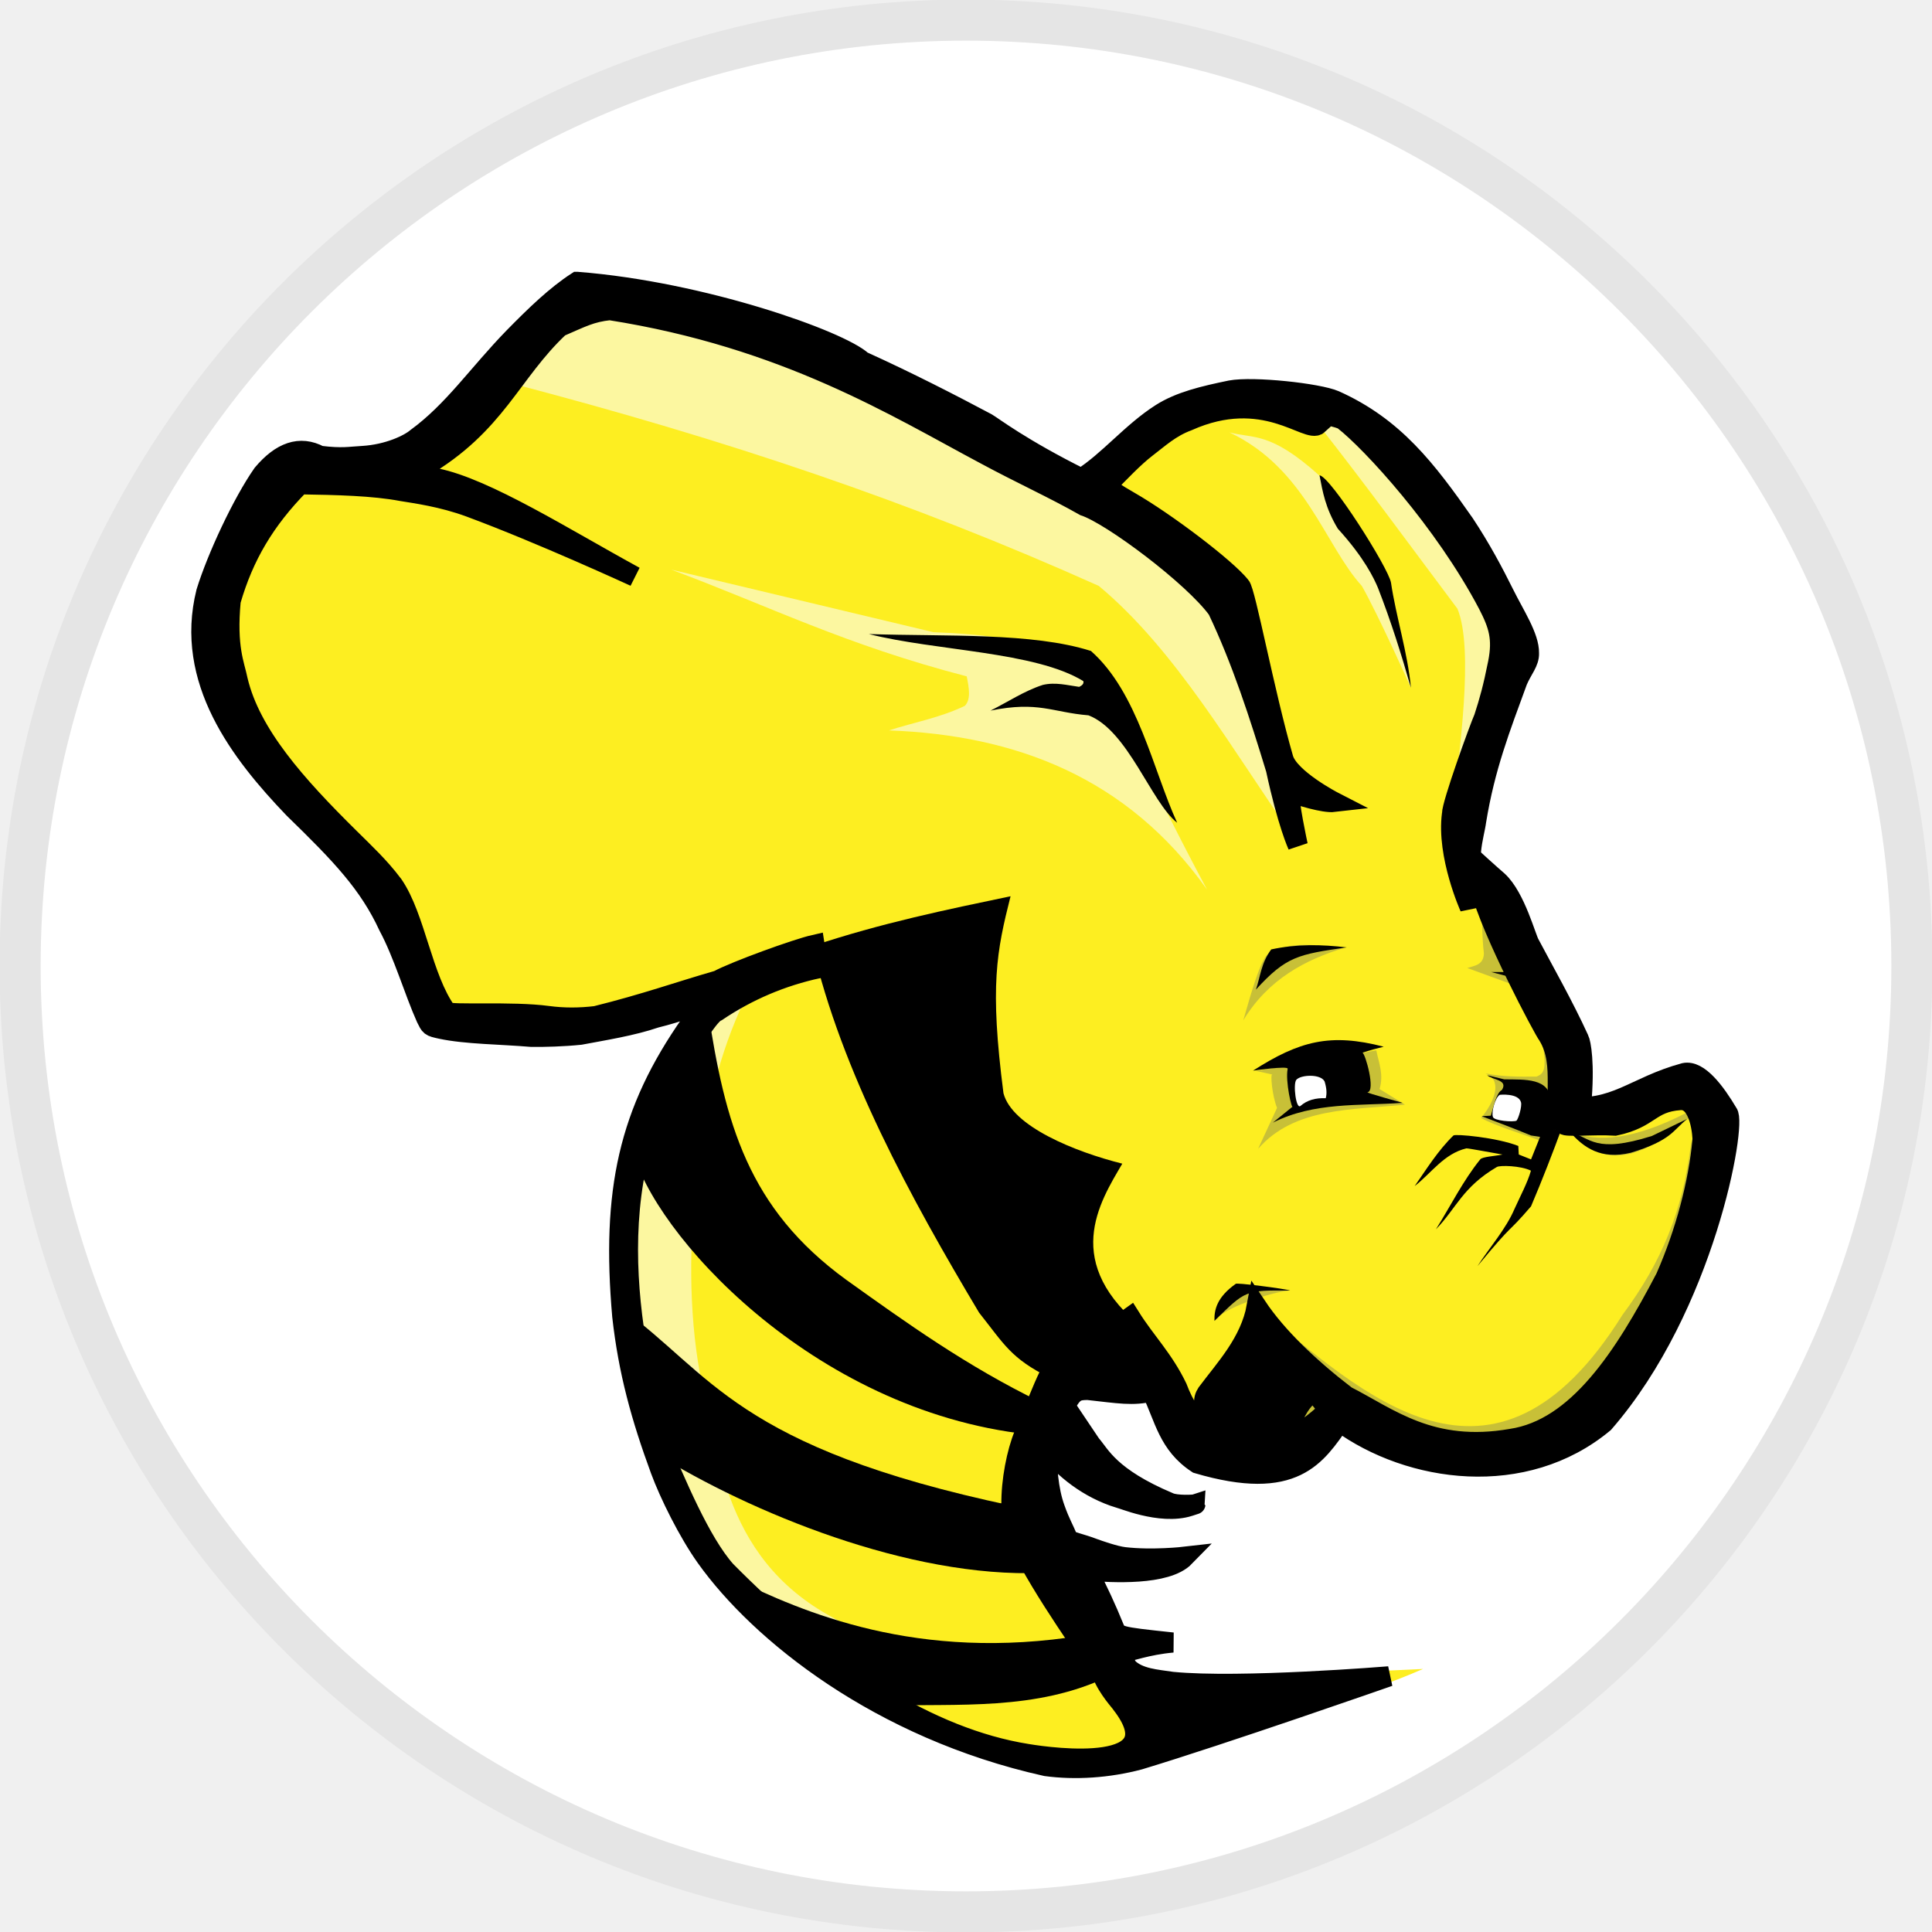
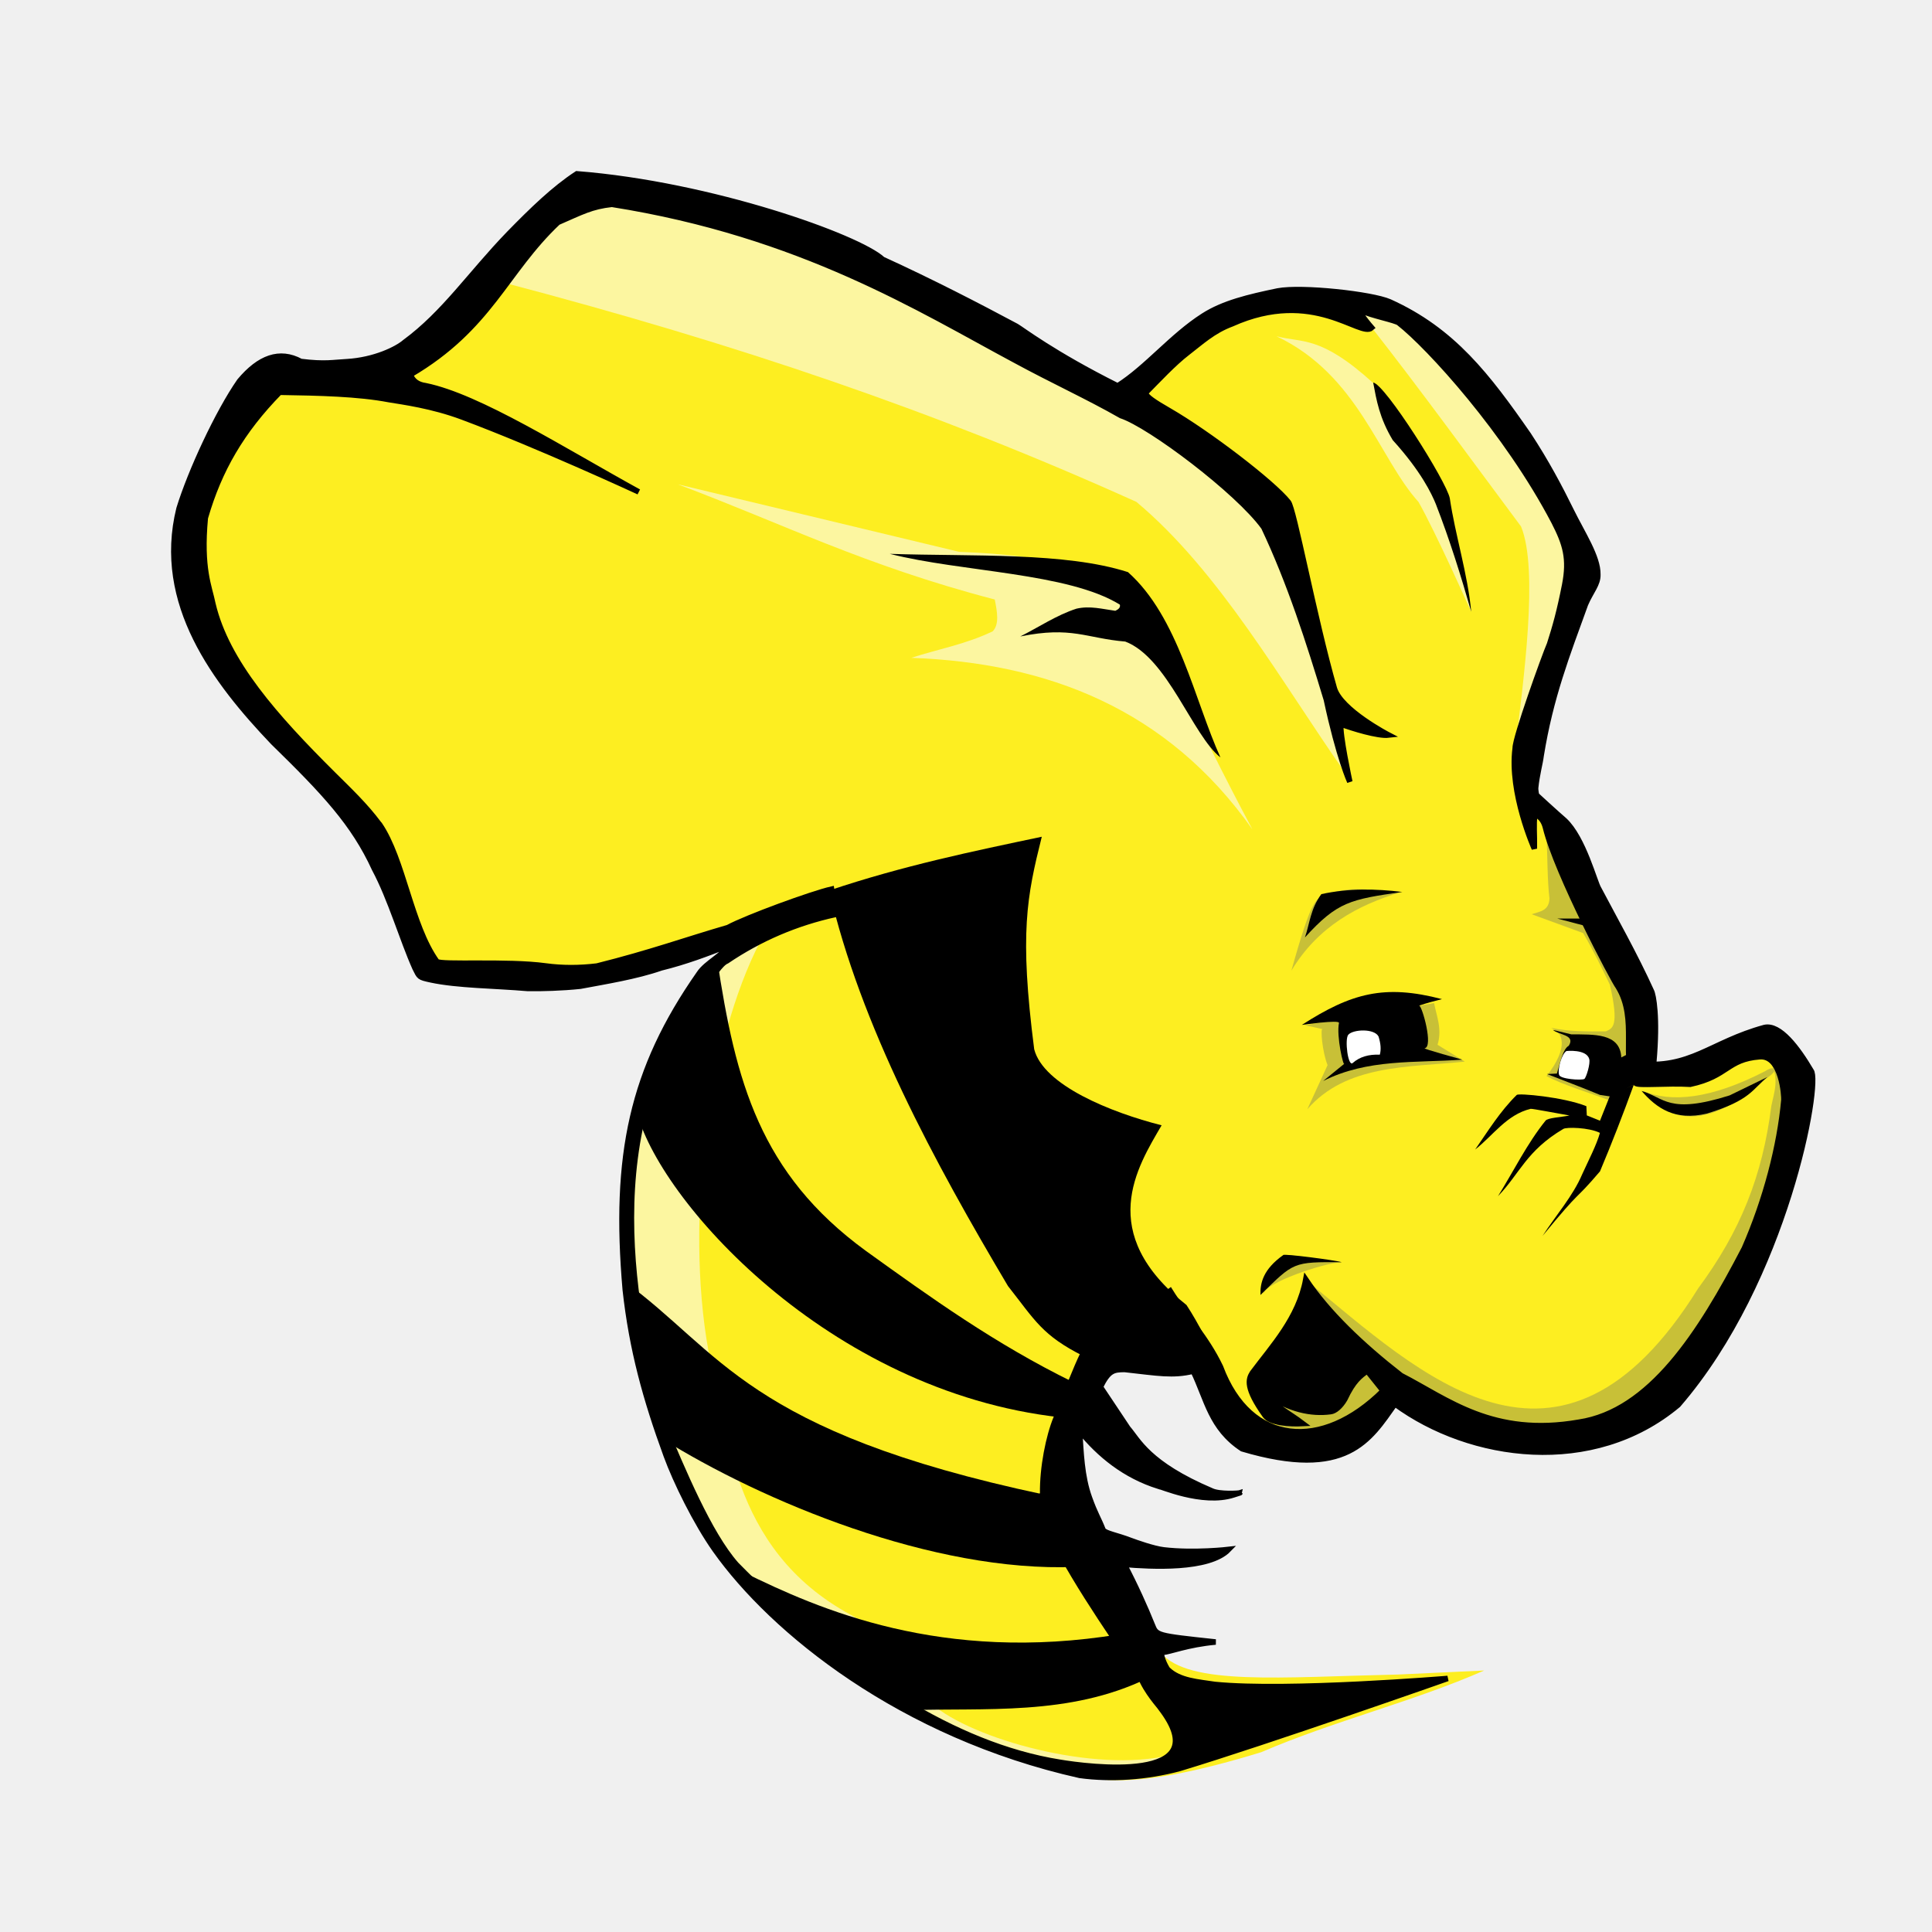
- <svg xmlns="http://www.w3.org/2000/svg" xmlns:xlink="http://www.w3.org/1999/xlink" id="sources/HIVE" viewBox="0 0 48 48" version="1.1">
-   <defs>
-     <mask id="mask-2" maskContentUnits="userSpaceOnUse" maskUnits="objectBoundingBox" x="0" y="0" width="48" height="48" fill="white">
-       <use xlink:href="#path-1" />
-     </mask>
-     <polygon id="path-3" points="0.02 36.742 37.35 36.742 37.35 0.009 0.02 0.009 0.02 36.742" />
-   </defs>
-   <g id="Source.2f.S3">
-     <circle id="Oval" cx="24" cy="24" r="23.5" style="fill:#fff;stroke:#e5e5e5;stroke-width:1.02px;" />
-   </g>
-   <g id="Elements" stroke="none" stroke-width="1" fill="none" fill-rule="evenodd">
-     <g id="Elements/Data-Sources" transform="translate(-30, -882)">
-       <g id="Icons" transform="translate(30, 82)">
-         <g id="Source/Hive" transform="translate(0, 800)">
-           <g>
-             <use id="Oval" stroke="#E5E5E5" mask="url(#mask-2)" stroke-width="2" fill="#FFFFFF" xlink:href="#path-1" />
-             <g id="Logo/Hive" transform="translate(5, 7)">
-               <g id="Source/Hive">
-                 <g id="Group-3" transform="translate(0.345455, 0.248698)">
-                   <mask id="mask-4" fill="white">
-                     <use xlink:href="#path-3" />
-                   </mask>
-                   <g id="Clip-2" />
-                   <path d="M21.38,4.892 C21.047,3.986 9.595,-0.44 9.449,0.046 C7.346,0.591 6.49,3 5.043,4.526 L1.831,4.343 C0.416,6.152 -0.327,8 0.179,9.921 C1.993,12.364 4.098,14.442 5.41,17.51 C5.514,18.957 11.707,17.662 13.034,17.376 C11.221,18.666 9.642,20.666 10.321,26.426 C10.94,29.131 11.364,32.15 16.858,35.21 C17.582,35.612 19.078,36.077 20.004,36.416 C20.889,36.819 21.924,36.985 24.843,36.098 C26.533,35.374 28.357,34.938 30.01,34.216 L28.023,34.308 C25.286,34.367 23.174,34.57 22.522,33.81 L20.004,29.489 L21.472,26.654 C23.504,26.861 24.178,28.499 25.969,29.123 L28.08,27.569 C34.212,31.166 36.651,25.289 37.35,20.711 C37.276,18.848 33.293,21.295 33.535,20.424 C33.628,18.422 31.986,15.802 30.925,13.761 L32.153,9.039 C32.71,8.546 29.574,3.294 27.014,2.639 C24.767,2.064 21.38,4.892 21.38,4.892 L21.38,4.892 Z" id="Fill-1" fill="#FDEE21" mask="url(#mask-4)" />
-                 </g>
-                 <path d="M31.798,15.176 C31.82,15.683 31.818,16.3 31.867,16.685 C31.859,16.978 31.637,16.989 31.454,17.05 L32.647,17.485 C32.884,17.881 33.075,18.277 33.267,18.674 C33.49,19.648 33.323,19.676 33.175,19.748 C32.742,19.752 32.31,19.753 31.907,19.668 C32.088,19.763 32.128,19.832 32.147,19.953 C32.182,20.177 32.037,20.482 31.798,20.777 C32.151,20.971 32.795,21.162 33.273,21.342 L33.817,20.137 C33.571,18.365 32.822,16.732 31.798,15.176 L31.798,15.176 Z" id="Fill-4" fill="#C8C037" />
-                 <path d="M34.025,21.118 C34.687,21.392 35.601,21.312 36.869,20.662 C37.057,20.529 37.233,20.609 36.895,20.828 C35.233,22.311 34.437,21.569 34.025,21.118 Z" id="Fill-6" fill="#C8C037" />
-                 <path d="M36.996,20.468 C37.192,20.842 37.073,21.146 37.007,21.462 C36.802,23.07 36.298,24.341 35.309,25.669 C32.093,30.808 28.846,27.592 26.257,25.499 L25.187,28.166 C25.13,28.4 24.893,28.582 26.566,29.314 L28.269,28.118 C34.766,33.032 39.371,21.24 36.996,20.468 L36.996,20.468 Z" id="Fill-8" fill="#C8C037" />
-                 <path d="M27.041,25.061 C26.603,25.092 25.298,25.533 25.24,25.788 L25.84,24.899 L27.041,25.061 Z" id="Fill-10" fill="#C8C037" />
-                 <path d="M26.189,19.611 C26.269,19.611 26.654,19.714 26.613,19.691 C26.554,19.658 26.606,20.228 26.728,20.525 L26.257,21.542 C27.158,20.51 28.583,20.578 29.906,20.445 L29.275,20.057 C29.384,19.693 29.255,19.406 29.194,19.096 L26.189,19.611 Z" id="Fill-12" fill="#C8C037" />
-                 <path d="M28.402,16.548 C27.436,16.842 26.51,17.324 25.889,18.35 C26.363,16.659 26.46,16.723 26.613,16.639 C27.276,16.345 27.819,16.528 28.402,16.548 Z" id="Fill-14" fill="#C8C037" />
-                 <path d="M23.24,36.367 C22.071,37.649 19.463,36.27 17.297,35.567 C11.793,32.088 10.718,28.813 10.643,25.6 C10.36,20.998 11.782,18.324 13.58,17.691 C12.39,19.971 11.835,24.065 12.387,27.109 C12.832,28.803 12.842,31.659 15.692,33.188 C17.088,33.969 16.71,34.577 17.654,35.309 C18.688,36.111 21.573,36.873 23.24,36.367 L23.24,36.367 Z" id="Fill-16" fill="#FCF7A0" />
-                 <path d="M24.986,15.098 C23.007,12.309 20.224,11.261 17.085,11.147 C17.714,10.943 18.343,10.837 18.972,10.536 C19.126,10.375 19.076,10.092 19.018,9.804 C15.997,9.02 14.09,8.051 11.676,7.152 L18.192,8.707 C22.593,8.873 22.215,9.953 24.987,15.098 L24.986,15.098 Z" id="Fill-18" fill="#FCF7A0" />
-                 <path d="M27.105,13.753 C25.643,11.678 24.224,9.159 22.299,7.557 C17.651,5.472 13.053,3.923 7.664,2.514 L9.384,0.315 C15.102,1.613 20.473,3.784 25.284,7.363 C26.098,9.409 26.641,11.457 27.105,13.753 L27.105,13.753 Z" id="Fill-20" fill="#FCF7A0" />
-                 <path d="M30.054,10.086 C30.054,10.086 29.234,8.257 28.835,7.559 C27.909,6.539 27.44,4.638 25.544,3.742 C26.143,3.903 26.554,3.711 27.779,4.815 L29.708,8.452 L30.054,10.086 Z" id="Fill-22" fill="#FCF7A0" />
-                 <path d="M31.074,13.253 C31.263,11.669 31.622,9.128 31.21,8.124 C30.063,6.595 28.909,5.014 27.754,3.547 C27.562,3.37 27.425,3.13 27.274,2.943 C28.898,3.361 30.593,4.483 32.878,8.915 L31.074,13.253 Z" id="Fill-24" fill="#FCF7A0" />
-                 <path d="M24.246,13.441 C23.599,12.934 23.022,11.145 22.042,10.772 C21.135,10.697 20.802,10.413 19.609,10.655 C20.042,10.439 20.45,10.164 20.91,10.016 C21.222,9.943 21.514,10.024 21.812,10.065 C21.885,10.03 21.933,9.987 21.915,9.922 C20.714,9.185 18.25,9.174 16.587,8.753 C18.517,8.817 20.653,8.711 22.104,9.173 C23.27,10.202 23.649,12.14 24.246,13.441 Z" id="Fill-26" fill="#000000" />
-                 <path d="M27.783,4.809 C28.051,4.833 29.492,7.099 29.559,7.476 C29.679,8.3 29.975,9.224 30.054,10.087 C29.817,9.26 29.558,8.433 29.235,7.605 C29.14,7.378 28.901,6.863 28.237,6.134 C27.928,5.621 27.861,5.218 27.783,4.809 L27.783,4.809 Z" id="Fill-28" fill="#000000" />
-                 <polygon id="Fill-30" fill="#000000" points="32.666 17.15 32.05 17.15 32.731 17.329" />
-                 <path d="M28.459,16.538 C27.839,16.463 27.203,16.453 26.583,16.588 C26.331,16.925 26.313,17.269 26.203,17.586 C26.956,16.76 27.256,16.71 28.459,16.538 Z" id="Fill-32" fill="#000000" />
-                 <path d="M36.915,20.8 C36.57,21.074 36.536,21.331 35.516,21.64 C34.772,21.815 34.351,21.518 34.001,21.12 C34.532,21.271 34.617,21.67 36.041,21.223 L36.915,20.8 Z" id="Fill-34" fill="#000000" />
-                 <path d="M33.824,20.971 C33.575,21.65 33.308,22.336 33.038,22.971 C32.395,23.72 32.669,23.294 31.707,24.457 C32.015,23.985 32.415,23.531 32.625,23.04 C32.772,22.716 32.955,22.373 33.036,22.085 C32.781,21.958 32.259,21.948 32.188,21.994 C31.333,22.495 31.179,23.026 30.674,23.543 C31.04,22.962 31.352,22.328 31.776,21.805 C31.824,21.738 32.138,21.724 32.33,21.684 C32.031,21.633 31.476,21.526 31.431,21.531 C30.873,21.664 30.561,22.147 30.147,22.468 C30.449,22.035 30.727,21.584 31.11,21.211 C31.148,21.167 32.185,21.258 32.722,21.471 L32.733,21.683 L33.038,21.805 L33.267,21.234 L33.824,20.971 Z" id="Fill-36" fill="#000000" />
-                 <path d="M27.055,25.063 C26.917,25.016 25.701,24.861 25.701,24.897 C25.234,25.228 25.163,25.544 25.173,25.817 C25.95,25.058 25.921,25.056 27.055,25.063 L27.055,25.063 Z" id="Fill-38" fill="#000000" />
-                 <path d="M26.131,19.6 C26.131,19.6 27.009,19.472 26.992,19.554 C26.928,19.857 27.099,20.594 27.118,20.491 L26.624,20.891 C27.658,20.375 28.745,20.479 29.848,20.4 C29.848,20.4 28.92,20.145 28.976,20.137 C29.183,20.108 28.921,19.174 28.85,19.154 C29.027,19.094 29.199,19.05 29.378,19.005 C28.05,18.66 27.282,18.863 26.131,19.6 L26.131,19.6 Z" id="Fill-40" fill="#000000" />
-                 <path d="M33.726,20.251 L33.531,20.348 C33.503,19.78 32.89,19.822 32.372,19.816 L31.948,19.714 C32.077,19.832 32.476,19.823 32.315,20.079 C32.179,20.151 32.117,20.46 32.039,20.719 L31.81,20.731 C32.215,20.888 32.591,21.026 33.038,21.211 L33.301,21.251 L33.932,20.914 L33.726,20.251 Z" id="Fill-42" fill="#000000" />
-                 <path d="M27.909,19.868 C27.811,19.674 27.314,19.701 27.207,19.827 C27.12,19.929 27.201,20.584 27.313,20.474 C27.474,20.333 27.685,20.274 27.938,20.285 C27.97,20.164 27.959,20.033 27.909,19.868 Z" id="Fill-44" fill="#FFFFFF" />
-                 <path d="M32.674,20.844 C32.721,20.81 32.82,20.482 32.788,20.383 C32.723,20.151 32.261,20.2 32.261,20.2 C32.148,20.266 32.049,20.628 32.09,20.747 C32.11,20.848 32.6,20.88 32.674,20.844 L32.674,20.844 Z" id="Fill-46" fill="#FFFFFF" />
-                 <path d="M12.916,32.178 L13.208,32.206 C14.938,33.05 17.787,34.303 21.912,33.63 L22.559,34.642 C20.743,35.519 18.789,35.318 16.958,35.379 L12.916,32.178 Z" id="Fill-48" fill="#000000" />
-                 <path d="M10.432,25.501 L11.298,29.118 C13.619,30.56 17.583,32.212 20.887,32.078 L20.157,30.413 C13.26,28.957 12.676,27.117 10.432,25.501 L10.432,25.501 Z" id="Fill-50" fill="#000000" />
-                 <path d="M12.588,18.092 C13.012,20.895 13.578,23.02 16.03,24.8 C17.533,25.875 19.024,26.944 20.839,27.827 C20.839,27.827 20.68,28.65 20.547,28.636 C15.147,28.039 11.194,23.589 10.715,21.556 C11.178,19.996 11.844,19.022 12.588,18.092 L12.588,18.092 Z" id="Fill-52" fill="#000000" />
-                 <path d="M15.184,16.504 C15.904,19.611 17.619,22.757 19.325,25.612 C19.95,26.4 20.114,26.748 21.077,27.228 C22.379,27.638 23.3,27.533 24.246,27.472 C23.987,26.995 23.756,26.497 23.459,26.049 C21.342,24.385 22.321,22.87 22.883,21.911 C21.706,21.615 20.146,20.987 19.931,20.161 C19.586,17.488 19.761,16.64 20.107,15.267 C18.513,15.601 16.898,15.932 15.184,16.504 L15.184,16.504 Z" id="Fill-54" fill="#000000" />
-                 <path d="M28.427,27.671 C27.507,26.956 26.733,26.221 26.223,25.463 C26.056,26.354 25.451,26.988 24.984,27.613 C24.891,27.759 24.824,27.959 25.282,28.595 C25.405,28.764 25.852,28.793 26.154,28.778 C25.847,28.547 25.38,28.303 25.305,28.092 C25.845,28.457 26.345,28.562 26.796,28.503 C26.9,28.492 27.028,28.383 27.127,28.215 C27.328,27.785 27.486,27.682 27.645,27.566 L28.012,28.023 L28.427,27.671 Z M9.337,0.003 C8.813,0.343 8.309,0.829 7.766,1.382 C6.866,2.308 6.267,3.212 5.351,3.881 C5.168,4.038 4.654,4.291 4.007,4.329 C3.703,4.344 3.505,4.394 2.945,4.324 C2.452,4.059 1.983,4.231 1.525,4.775 C1.023,5.493 0.388,6.854 0.124,7.712 C-0.421,9.898 0.968,11.7 2.299,13.088 C3.483,14.238 4.166,14.957 4.653,16.011 C5.021,16.695 5.294,17.634 5.589,18.292 C5.695,18.5 5.673,18.499 5.96,18.562 C6.579,18.694 7.437,18.695 8.202,18.76 C8.532,18.764 8.987,18.752 9.417,18.708 C10.01,18.596 10.706,18.487 11.29,18.287 C11.861,18.147 12.369,17.953 12.827,17.775 C12.768,17.975 12.332,18.167 12.168,18.419 C10.615,20.63 10.189,22.596 10.46,25.699 C10.613,27.075 10.93,28.215 11.409,29.519 C11.629,30.116 12.095,31.062 12.542,31.69 C13.872,33.557 16.846,35.955 20.987,36.878 C21.709,36.976 22.529,36.924 23.3,36.72 C25.344,36.104 29.509,34.648 29.509,34.648 C29.509,34.648 25.812,34.952 24.119,34.785 C23.727,34.725 23.295,34.704 23.022,34.438 C22.976,34.38 22.809,34.046 22.917,34.043 C23.063,34.039 23.484,33.866 24.134,33.808 C22.747,33.66 22.767,33.661 22.665,33.41 C22.508,33.02 22.267,32.487 22.019,32.021 C22.628,32.072 23.978,32.147 24.436,31.677 C24.436,31.677 23.637,31.769 22.931,31.687 C22.694,31.659 22.288,31.515 22.167,31.471 C21.85,31.348 21.589,31.31 21.528,31.23 C21.418,30.952 21.344,30.858 21.211,30.485 C21.031,29.991 21.017,29.44 20.982,28.936 C21.444,29.502 22.032,29.978 22.811,30.221 C22.821,30.2 23.822,30.654 24.548,30.421 L24.699,30.372 C24.699,30.386 24.218,30.414 24.041,30.327 C22.563,29.703 22.341,29.157 22.102,28.885 L21.464,27.935 C21.658,27.551 21.768,27.536 22.025,27.532 C22.803,27.618 23.141,27.684 23.615,27.571 C23.934,28.225 24.021,28.883 24.749,29.359 C27.174,30.075 27.701,29.147 28.288,28.326 C30.034,29.6 32.874,29.992 34.847,28.349 C37.356,25.464 38.15,20.916 37.927,20.656 C37.614,20.128 37.203,19.583 36.85,19.658 C35.592,19.999 35.128,20.634 33.882,20.489 C34.031,20.481 34.28,20.477 34.282,20.463 C34.378,19.414 34.274,18.906 34.228,18.819 C33.85,17.99 33.353,17.117 33.007,16.463 C32.918,16.327 32.656,15.297 32.216,14.89 C32.028,14.73 31.567,14.309 31.567,14.309 L31.528,14.757 C31.528,14.757 31.708,14.784 31.777,15.061 C32.037,16.114 33.361,18.602 33.458,18.721 C33.927,19.474 33.506,20.412 33.863,20.939 C33.897,21.006 34.59,20.933 35.128,20.966 C36.012,20.777 35.975,20.389 36.739,20.331 C37.253,20.292 37.305,21.252 37.298,21.327 C37.202,22.387 36.877,23.62 36.381,24.746 C35.348,26.723 34.192,28.5 32.552,28.747 C30.551,29.095 29.512,28.225 28.427,27.672 L28.013,28.023 C26.603,29.418 24.93,29.295 24.245,27.472 C23.905,26.765 23.461,26.331 23.081,25.725 L21.065,27.168 C20.897,27.51 20.69,28.05 20.44,28.652 C20.265,29.071 20.119,29.791 20.129,30.389 C19.87,30.827 21.024,32.601 21.753,33.681 C21.968,33.999 22.369,34.556 22.383,34.591 C22.527,34.963 22.844,35.292 22.863,35.332 C24.216,37.087 21.156,36.683 20.524,36.577 C19.277,36.379 18.058,35.862 16.911,35.169 C16.845,35.129 16.778,35.088 16.712,35.047 C15.35,34.194 14.096,33.103 13.03,32.024 C12.395,31.309 11.79,29.843 11.343,28.803 C10.673,26.304 9.712,21.972 12.316,18.689 C12.481,18.501 12.659,18.189 12.811,18.127 C13.584,17.607 14.425,17.252 15.328,17.056 L15.237,16.473 C14.786,16.575 13.266,17.128 12.837,17.359 C11.86,17.64 11.05,17.934 9.805,18.244 C9.4,18.293 9.002,18.294 8.614,18.242 C7.718,18.121 6.191,18.229 6.094,18.139 C5.488,17.298 5.322,15.792 4.768,14.986 L4.762,14.978 L4.755,14.97 C4.432,14.539 4.056,14.188 3.686,13.822 C2.36,12.513 1.225,11.246 0.907,9.905 C0.827,9.508 0.622,9.098 0.731,7.926 L0.733,7.92 L0.735,7.914 C1.054,6.819 1.573,5.926 2.454,5.032 C3.37,5.047 4.278,5.067 4.984,5.201 C5.309,5.255 5.983,5.342 6.679,5.6 C8.442,6.253 10.771,7.326 10.771,7.326 C9.023,6.372 7.068,5.132 5.833,4.882 C5.65,4.856 5.537,4.773 5.482,4.627 C7.339,3.543 7.679,2.266 8.9,1.121 C9.458,0.88 9.676,0.756 10.15,0.705 C14.536,1.394 17.297,3.131 19.481,4.292 C20.368,4.771 21.174,5.134 21.943,5.57 C22.618,5.791 24.654,7.318 25.25,8.142 C25.855,9.412 26.297,10.785 26.7,12.109 C26.989,13.455 27.242,14.002 27.242,14.002 C27.242,14.002 26.997,12.875 27.038,12.673 C27.292,12.768 27.895,12.954 28.144,12.925 C28.144,12.925 27.029,12.352 26.883,11.846 C26.414,10.222 25.944,7.693 25.817,7.561 C25.46,7.114 23.97,5.981 23.056,5.456 C22.711,5.258 22.524,5.135 22.509,5.048 C22.801,4.755 23.162,4.367 23.485,4.12 C23.795,3.884 24.077,3.618 24.509,3.458 C26.407,2.608 27.493,3.785 27.75,3.547 C27.75,3.547 27.342,3.082 27.523,3.158 C27.709,3.258 28.315,3.376 28.381,3.438 C29.073,3.976 30.882,5.942 31.972,8.017 C32.234,8.525 32.34,8.86 32.219,9.472 C32.097,10.084 32.003,10.421 31.87,10.83 C31.75,11.103 31.071,12.976 31.074,13.227 C30.937,14.254 31.517,15.54 31.517,15.54 C31.523,15.191 31.496,15.005 31.527,14.756 L31.567,14.31 C31.567,14.31 31.542,14.191 31.546,14.144 C31.576,13.835 31.652,13.576 31.674,13.399 C31.892,12.058 32.271,11.092 32.701,9.915 C32.829,9.618 32.996,9.453 32.987,9.226 C32.994,8.825 32.633,8.286 32.372,7.76 C32.108,7.228 31.794,6.635 31.38,6.01 C30.438,4.664 29.635,3.61 28.164,2.95 C27.753,2.771 26.133,2.595 25.574,2.7 C24.896,2.84 24.312,2.979 23.847,3.275 C23.115,3.741 22.54,4.462 21.866,4.887 C20.373,4.145 19.653,3.59 19.519,3.513 C18.632,3.041 17.567,2.493 16.421,1.973 C15.872,1.464 12.461,0.246 9.338,0.003 L9.337,0.003 Z" id="Fill-56" fill="#000000" />
-                 <path d="M28.427,27.671 C27.507,26.956 26.733,26.221 26.223,25.463 C26.056,26.354 25.451,26.988 24.984,27.613 C24.891,27.759 24.824,27.959 25.282,28.595 C25.405,28.764 25.852,28.793 26.154,28.778 C25.847,28.547 25.38,28.303 25.305,28.092 C25.845,28.457 26.345,28.562 26.796,28.503 C26.9,28.492 27.028,28.383 27.127,28.215 C27.328,27.785 27.486,27.682 27.645,27.566 L28.012,28.023 L28.427,27.671 Z M9.337,0.003 C8.813,0.343 8.309,0.829 7.766,1.382 C6.866,2.308 6.267,3.212 5.351,3.881 C5.168,4.038 4.654,4.291 4.007,4.329 C3.703,4.344 3.505,4.394 2.945,4.324 C2.452,4.059 1.983,4.231 1.525,4.775 C1.023,5.493 0.388,6.854 0.124,7.712 C-0.421,9.898 0.968,11.7 2.299,13.088 C3.483,14.238 4.166,14.957 4.653,16.011 C5.021,16.695 5.294,17.634 5.589,18.292 C5.695,18.5 5.673,18.499 5.96,18.562 C6.579,18.694 7.437,18.695 8.202,18.76 C8.532,18.764 8.987,18.752 9.417,18.708 C10.01,18.596 10.706,18.487 11.29,18.287 C11.861,18.147 12.369,17.953 12.827,17.775 C12.768,17.975 12.332,18.167 12.168,18.419 C10.615,20.63 10.189,22.596 10.46,25.699 C10.613,27.075 10.93,28.215 11.409,29.519 C11.629,30.116 12.095,31.062 12.542,31.69 C13.872,33.557 16.846,35.955 20.987,36.878 C21.709,36.976 22.529,36.924 23.3,36.72 C25.344,36.104 29.509,34.648 29.509,34.648 C29.509,34.648 25.812,34.952 24.119,34.785 C23.727,34.725 23.295,34.704 23.022,34.438 C22.976,34.38 22.809,34.046 22.917,34.043 C23.063,34.039 23.484,33.866 24.134,33.808 C22.747,33.66 22.767,33.661 22.665,33.41 C22.508,33.02 22.267,32.487 22.019,32.021 C22.628,32.072 23.978,32.147 24.436,31.677 C24.436,31.677 23.637,31.769 22.931,31.687 C22.694,31.659 22.288,31.515 22.167,31.471 C21.85,31.348 21.589,31.31 21.528,31.23 C21.418,30.952 21.344,30.858 21.211,30.485 C21.031,29.991 21.017,29.44 20.982,28.936 C21.444,29.502 22.032,29.978 22.811,30.221 C22.821,30.2 23.822,30.654 24.548,30.421 L24.699,30.372 C24.699,30.386 24.218,30.414 24.041,30.327 C22.563,29.703 22.341,29.157 22.102,28.885 L21.464,27.935 C21.658,27.551 21.768,27.536 22.025,27.532 C22.803,27.618 23.141,27.684 23.615,27.571 C23.934,28.225 24.021,28.883 24.749,29.359 C27.174,30.075 27.701,29.147 28.288,28.326 C30.034,29.6 32.874,29.992 34.847,28.349 C37.356,25.464 38.15,20.916 37.927,20.656 C37.614,20.128 37.203,19.583 36.85,19.658 C35.592,19.999 35.128,20.634 33.882,20.489 C34.031,20.481 34.28,20.477 34.282,20.463 C34.378,19.414 34.274,18.906 34.228,18.819 C33.85,17.99 33.353,17.117 33.007,16.463 C32.918,16.327 32.656,15.297 32.216,14.89 C32.028,14.73 31.567,14.309 31.567,14.309 L31.528,14.757 C31.528,14.757 31.708,14.784 31.777,15.061 C32.037,16.114 33.361,18.602 33.458,18.721 C33.927,19.474 33.506,20.412 33.863,20.939 C33.897,21.006 34.59,20.933 35.128,20.966 C36.012,20.777 35.975,20.389 36.739,20.331 C37.253,20.292 37.305,21.252 37.298,21.327 C37.202,22.387 36.877,23.62 36.381,24.746 C35.348,26.723 34.192,28.5 32.552,28.747 C30.551,29.095 29.512,28.225 28.427,27.672 L28.013,28.023 C26.603,29.418 24.93,29.295 24.245,27.472 C23.905,26.765 23.461,26.331 23.081,25.725 L21.065,27.168 C20.897,27.51 20.69,28.05 20.44,28.652 C20.265,29.071 20.119,29.791 20.129,30.389 C19.87,30.827 21.024,32.601 21.753,33.681 C21.968,33.999 22.369,34.556 22.383,34.591 C22.527,34.963 22.844,35.292 22.863,35.332 C24.216,37.087 21.156,36.683 20.524,36.577 C19.277,36.379 18.058,35.862 16.911,35.169 C16.845,35.129 16.778,35.088 16.712,35.047 C15.35,34.194 14.096,33.103 13.03,32.024 C12.395,31.309 11.79,29.843 11.343,28.803 C10.673,26.304 9.712,21.972 12.316,18.689 C12.481,18.501 12.659,18.189 12.811,18.127 C13.584,17.607 14.425,17.252 15.328,17.056 L15.237,16.473 C14.786,16.575 13.266,17.128 12.837,17.359 C11.86,17.64 11.05,17.934 9.805,18.244 C9.4,18.293 9.002,18.294 8.614,18.242 C7.718,18.121 6.191,18.229 6.094,18.139 C5.488,17.298 5.322,15.792 4.768,14.986 L4.762,14.978 L4.755,14.97 C4.432,14.539 4.056,14.188 3.686,13.822 C2.36,12.513 1.225,11.246 0.907,9.905 C0.827,9.508 0.622,9.098 0.731,7.926 L0.733,7.92 L0.735,7.914 C1.054,6.819 1.573,5.926 2.454,5.032 C3.37,5.047 4.278,5.067 4.984,5.201 C5.309,5.255 5.983,5.342 6.679,5.6 C8.442,6.253 10.771,7.326 10.771,7.326 C9.023,6.372 7.068,5.132 5.833,4.882 C5.65,4.856 5.537,4.773 5.482,4.627 C7.339,3.543 7.679,2.266 8.9,1.121 C9.458,0.88 9.676,0.756 10.15,0.705 C14.536,1.394 17.297,3.131 19.481,4.292 C20.368,4.771 21.174,5.134 21.943,5.57 C22.618,5.791 24.654,7.318 25.25,8.142 C25.855,9.412 26.297,10.785 26.7,12.109 C26.989,13.455 27.242,14.002 27.242,14.002 C27.242,14.002 26.997,12.875 27.038,12.673 C27.292,12.768 27.895,12.954 28.144,12.925 C28.144,12.925 27.029,12.352 26.883,11.846 C26.414,10.222 25.944,7.693 25.817,7.561 C25.46,7.114 23.97,5.981 23.056,5.456 C22.711,5.258 22.524,5.135 22.509,5.048 C22.801,4.755 23.162,4.367 23.485,4.12 C23.795,3.884 24.077,3.618 24.509,3.458 C26.407,2.608 27.493,3.785 27.75,3.547 C27.75,3.547 27.342,3.082 27.523,3.158 C27.709,3.258 28.315,3.376 28.381,3.438 C29.073,3.976 30.882,5.942 31.972,8.017 C32.234,8.525 32.34,8.86 32.219,9.472 C32.097,10.084 32.003,10.421 31.87,10.83 C31.75,11.103 31.071,12.976 31.074,13.227 C30.937,14.254 31.517,15.54 31.517,15.54 C31.523,15.191 31.496,15.005 31.527,14.756 L31.567,14.31 C31.567,14.31 31.542,14.191 31.546,14.144 C31.576,13.835 31.652,13.576 31.674,13.399 C31.892,12.058 32.271,11.092 32.701,9.915 C32.829,9.618 32.996,9.453 32.987,9.226 C32.994,8.825 32.633,8.286 32.372,7.76 C32.108,7.228 31.794,6.635 31.38,6.01 C30.438,4.664 29.635,3.61 28.164,2.95 C27.753,2.771 26.133,2.595 25.574,2.7 C24.896,2.84 24.312,2.979 23.847,3.275 C23.115,3.741 22.54,4.462 21.866,4.887 C20.373,4.145 19.653,3.59 19.519,3.513 C18.632,3.041 17.567,2.493 16.421,1.973 C15.872,1.464 12.461,0.246 9.338,0.003 L9.337,0.003 Z" id="Stroke-58" stroke="#000000" stroke-width="0.5" />
-               </g>
-             </g>
-           </g>
-         </g>
-       </g>
-     </g>
-   </g>
+ <svg xmlns="http://www.w3.org/2000/svg" id="sources/HIVE" viewBox="0 0 40 40" fill="none">
+   <path fill-rule="evenodd" clip-rule="evenodd" d="M23.016 8.218C22.718 7.403 12.482 3.424 12.351 3.861C10.471 4.351 9.706 6.517 8.413 7.89L5.542 7.725C4.277 9.352 3.614 11.014 4.065 12.741C5.687 14.937 7.569 16.806 8.741 19.565C8.834 20.865 14.37 19.701 15.556 19.444C13.935 20.604 12.524 22.402 13.13 27.582C13.684 30.014 14.063 32.729 18.974 35.48C19.62 35.842 20.958 36.26 21.785 36.565C22.576 36.927 23.501 37.076 26.111 36.278C27.621 35.627 29.251 35.235 30.729 34.586L28.953 34.669C26.507 34.723 24.619 34.905 24.036 34.222L21.785 30.336L23.098 27.787C24.914 27.973 25.517 29.446 27.117 30.007L29.004 28.609C34.484 31.844 36.665 26.559 37.29 22.443C37.223 20.768 33.663 22.968 33.879 22.185C33.963 20.385 32.495 18.029 31.547 16.194L32.645 11.948C33.142 11.505 30.34 6.781 28.051 6.192C26.043 5.676 23.015 8.218 23.015 8.218L23.016 8.218Z" fill="#FDEE21" />
+   <path fill-rule="evenodd" clip-rule="evenodd" d="M32.019 17.242C32.038 17.698 32.036 18.253 32.08 18.599C32.072 18.863 31.875 18.872 31.711 18.928L32.777 19.318C32.989 19.675 33.159 20.031 33.331 20.387C33.531 21.264 33.382 21.289 33.249 21.353C32.862 21.357 32.476 21.358 32.116 21.281C32.277 21.367 32.313 21.429 32.33 21.538C32.361 21.739 32.232 22.014 32.019 22.278C32.334 22.453 32.909 22.625 33.336 22.787L33.823 21.703C33.603 20.11 32.934 18.642 32.019 17.242L32.019 17.242Z" fill="#C8C037" />
+   <path fill-rule="evenodd" clip-rule="evenodd" d="M34.009 22.585C34.6 22.832 35.417 22.759 36.55 22.175C36.719 22.056 36.876 22.127 36.574 22.324C35.088 23.658 34.377 22.991 34.009 22.585L34.009 22.585Z" fill="#C8C037" />
+   <path fill-rule="evenodd" clip-rule="evenodd" d="M36.664 22.001C36.84 22.337 36.733 22.611 36.674 22.895C36.491 24.34 36.04 25.483 35.157 26.677C32.282 31.299 29.38 28.407 27.066 26.525L26.109 28.923C26.058 29.133 25.847 29.297 27.341 29.955L28.864 28.88C34.671 33.298 38.786 22.695 36.664 22.001L36.664 22.001Z" fill="#C8C037" />
+   <path fill-rule="evenodd" clip-rule="evenodd" d="M27.766 26.131C27.374 26.159 26.208 26.555 26.157 26.785L26.693 25.985L27.766 26.131Z" fill="#C8C037" />
+   <path fill-rule="evenodd" clip-rule="evenodd" d="M27.004 21.23C27.076 21.23 27.421 21.323 27.384 21.302C27.331 21.273 27.378 21.785 27.486 22.052L27.066 22.967C27.871 22.038 29.145 22.1 30.327 21.98L29.763 21.631C29.861 21.304 29.745 21.046 29.691 20.768L27.004 21.23Z" fill="#C8C037" />
+   <path fill-rule="evenodd" clip-rule="evenodd" d="M28.983 18.476C28.119 18.741 27.292 19.173 26.737 20.096C27.16 18.575 27.247 18.633 27.384 18.558C27.976 18.293 28.461 18.458 28.983 18.476V18.476Z" fill="#C8C037" />
+   <path fill-rule="evenodd" clip-rule="evenodd" d="M24.369 36.297C23.324 37.45 20.993 36.21 19.057 35.578C14.137 32.45 13.176 29.505 13.11 26.616C12.857 22.477 14.127 20.073 15.735 19.503C14.671 21.554 14.175 25.235 14.668 27.972C15.066 29.495 15.075 32.064 17.623 33.438C18.87 34.141 18.532 34.688 19.376 35.346C20.301 36.067 22.879 36.752 24.369 36.297L24.369 36.297Z" fill="#FCF6A0" />
+   <path fill-rule="evenodd" clip-rule="evenodd" d="M25.93 17.172C24.161 14.664 21.673 13.722 18.867 13.62C19.43 13.436 19.992 13.341 20.554 13.07C20.692 12.925 20.647 12.67 20.595 12.412C17.895 11.707 16.19 10.835 14.033 10.027L19.857 11.425C23.791 11.575 23.453 12.546 25.93 17.172L25.93 17.172Z" fill="#FCF6A0" />
+   <path fill-rule="evenodd" clip-rule="evenodd" d="M27.824 15.963C26.517 14.097 25.249 11.832 23.528 10.391C19.373 8.516 15.263 7.124 10.447 5.856L11.984 3.88C17.095 5.046 21.896 6.998 26.196 10.217C26.923 12.056 27.408 13.898 27.823 15.963L27.824 15.963Z" fill="#FCF6A0" />
+   <path fill-rule="evenodd" clip-rule="evenodd" d="M30.459 12.665C30.459 12.665 29.726 11.021 29.369 10.393C28.542 9.476 28.123 7.766 26.428 6.961C26.964 7.106 27.331 6.933 28.426 7.926L30.15 11.196L30.459 12.665Z" fill="#FCF6A0" />
+   <path fill-rule="evenodd" clip-rule="evenodd" d="M31.371 15.514C31.54 14.089 31.861 11.804 31.492 10.901C30.468 9.526 29.436 8.105 28.403 6.786C28.232 6.627 28.109 6.411 27.974 6.242C29.426 6.618 30.941 7.627 32.984 11.612L31.371 15.514Z" fill="#FCF6A0" />
+   <path fill-rule="evenodd" clip-rule="evenodd" d="M25.268 15.682C24.69 15.227 24.174 13.617 23.298 13.283C22.487 13.215 22.19 12.96 21.124 13.177C21.51 12.983 21.876 12.735 22.287 12.602C22.565 12.537 22.826 12.61 23.092 12.646C23.158 12.615 23.201 12.577 23.185 12.518C22.111 11.855 19.909 11.845 18.423 11.467C20.148 11.524 22.057 11.429 23.353 11.845C24.396 12.77 24.735 14.512 25.268 15.682L25.268 15.682Z" fill="black" />
+   <path fill-rule="evenodd" clip-rule="evenodd" d="M28.429 7.92C28.669 7.942 29.957 9.98 30.017 10.319C30.125 11.06 30.389 11.89 30.46 12.666C30.247 11.922 30.016 11.179 29.727 10.435C29.643 10.23 29.429 9.767 28.835 9.112C28.559 8.651 28.499 8.288 28.43 7.92L28.429 7.92Z" fill="black" />
+   <path fill-rule="evenodd" clip-rule="evenodd" d="M32.794 19.018H32.243L32.852 19.178L32.794 19.018Z" fill="black" />
+   <path fill-rule="evenodd" clip-rule="evenodd" d="M29.034 18.467C28.48 18.399 27.911 18.39 27.357 18.512C27.131 18.815 27.116 19.124 27.017 19.409C27.691 18.667 27.958 18.621 29.034 18.467V18.467Z" fill="black" />
+   <path fill-rule="evenodd" clip-rule="evenodd" d="M36.592 22.299C36.284 22.545 36.253 22.777 35.341 23.055C34.676 23.212 34.3 22.945 33.987 22.587C34.462 22.723 34.538 23.081 35.81 22.679L36.592 22.299Z" fill="black" />
+   <path fill-rule="evenodd" clip-rule="evenodd" d="M33.828 22.453C33.607 23.063 33.367 23.68 33.126 24.252C32.552 24.925 32.797 24.541 31.937 25.588C32.212 25.163 32.57 24.756 32.757 24.313C32.889 24.022 33.052 23.713 33.125 23.455C32.897 23.341 32.43 23.332 32.367 23.373C31.602 23.824 31.464 24.301 31.014 24.766C31.34 24.243 31.619 23.673 31.998 23.203C32.041 23.142 32.322 23.131 32.494 23.095C32.226 23.049 31.73 22.952 31.691 22.957C31.192 23.077 30.912 23.511 30.542 23.799C30.812 23.41 31.061 23.004 31.403 22.669C31.437 22.63 32.364 22.711 32.844 22.902L32.853 23.093L33.126 23.203L33.331 22.689L33.828 22.453Z" fill="black" />
+   <path fill-rule="evenodd" clip-rule="evenodd" d="M27.779 26.133C27.656 26.091 26.569 25.951 26.569 25.984C26.151 26.281 26.088 26.565 26.097 26.811C26.791 26.128 26.765 26.126 27.779 26.133L27.779 26.133Z" fill="black" />
+   <path fill-rule="evenodd" clip-rule="evenodd" d="M26.953 21.22C26.953 21.22 27.738 21.106 27.722 21.179C27.665 21.451 27.818 22.114 27.835 22.022L27.394 22.381C28.318 21.917 29.29 22.01 30.276 21.939C30.276 21.939 29.445 21.71 29.496 21.703C29.681 21.677 29.447 20.837 29.383 20.819C29.541 20.766 29.696 20.725 29.855 20.686C28.668 20.375 27.982 20.558 26.953 21.22L26.953 21.22Z" fill="black" />
+   <path fill-rule="evenodd" clip-rule="evenodd" d="M33.741 21.805L33.567 21.893C33.542 21.382 32.994 21.42 32.531 21.415L32.152 21.323C32.267 21.429 32.624 21.421 32.48 21.651C32.359 21.716 32.303 21.994 32.234 22.227L32.029 22.237C32.391 22.379 32.727 22.503 33.126 22.669L33.362 22.705L33.926 22.402L33.741 21.805Z" fill="black" />
+   <path fill-rule="evenodd" clip-rule="evenodd" d="M28.542 21.461C28.454 21.287 28.01 21.311 27.914 21.424C27.837 21.516 27.909 22.105 28.009 22.006C28.153 21.879 28.342 21.826 28.568 21.836C28.597 21.727 28.587 21.61 28.542 21.461L28.542 21.461Z" fill="white" />
+   <path fill-rule="evenodd" clip-rule="evenodd" d="M32.802 22.339C32.843 22.308 32.932 22.013 32.903 21.925C32.845 21.716 32.432 21.76 32.432 21.76C32.331 21.819 32.243 22.144 32.279 22.252C32.297 22.342 32.735 22.371 32.802 22.339L32.802 22.339Z" fill="white" />
+   <path fill-rule="evenodd" clip-rule="evenodd" d="M15.141 32.53L15.402 32.555C16.949 33.315 19.495 34.441 23.182 33.836L23.76 34.746C22.137 35.535 20.39 35.353 18.754 35.409L15.141 32.53Z" fill="black" />
+   <path fill-rule="evenodd" clip-rule="evenodd" d="M12.92 26.527L13.695 29.779C15.769 31.076 19.312 32.561 22.266 32.441L21.613 30.943C15.448 29.634 14.927 27.979 12.921 26.526L12.92 26.527Z" fill="black" />
+   <path fill-rule="evenodd" clip-rule="evenodd" d="M14.848 19.864C15.227 22.385 15.732 24.296 17.924 25.896C19.267 26.862 20.601 27.824 22.223 28.618C22.223 28.618 22.081 29.358 21.962 29.345C17.135 28.809 13.602 24.807 13.174 22.979C13.588 21.577 14.183 20.701 14.848 19.864H14.848Z" fill="black" />
+   <path fill-rule="evenodd" clip-rule="evenodd" d="M17.169 18.436C17.812 21.23 19.345 24.059 20.869 26.626C21.428 27.335 21.575 27.648 22.436 28.079C23.6 28.448 24.423 28.354 25.268 28.298C25.036 27.87 24.831 27.422 24.565 27.019C22.673 25.523 23.547 24.161 24.05 23.298C22.998 23.032 21.604 22.468 21.412 21.724C21.103 19.321 21.26 18.558 21.569 17.324C20.144 17.624 18.701 17.922 17.169 18.436L17.169 18.436Z" fill="black" />
+   <path fill-rule="evenodd" clip-rule="evenodd" d="M11.943 3.599C11.474 3.905 11.023 4.342 10.538 4.839C9.733 5.672 9.199 6.484 8.38 7.086C8.216 7.227 7.756 7.455 7.179 7.489C6.906 7.502 6.729 7.547 6.229 7.484C5.788 7.246 5.369 7.401 4.96 7.89C4.511 8.535 3.943 9.76 3.707 10.53C3.221 12.496 4.462 14.116 5.652 15.365C6.71 16.399 7.321 17.045 7.755 17.993C8.084 18.608 8.328 19.452 8.592 20.044C8.687 20.232 8.668 20.231 8.924 20.287C9.477 20.405 10.244 20.406 10.928 20.465C11.223 20.469 11.629 20.458 12.014 20.418C12.544 20.318 13.166 20.22 13.688 20.039C14.198 19.914 14.652 19.74 15.062 19.58C15.009 19.759 14.619 19.931 14.473 20.159C13.084 22.146 12.704 23.914 12.946 26.705C13.082 27.941 13.366 28.967 13.795 30.14C13.991 30.676 14.408 31.527 14.807 32.091C15.996 33.77 18.654 35.927 22.355 36.757C23.001 36.845 23.734 36.798 24.423 36.614C26.25 36.061 29.972 34.751 29.972 34.751C29.972 34.751 26.668 35.025 25.154 34.875C24.804 34.82 24.418 34.802 24.174 34.563C24.133 34.51 23.984 34.21 24.08 34.208C24.211 34.204 24.587 34.048 25.168 33.996C23.928 33.863 23.946 33.864 23.855 33.638C23.715 33.288 23.499 32.808 23.277 32.389C23.822 32.435 25.029 32.503 25.438 32.08C25.438 32.08 24.724 32.163 24.093 32.089C23.881 32.064 23.518 31.934 23.41 31.894C23.126 31.784 22.893 31.75 22.839 31.678C22.741 31.428 22.674 31.343 22.555 31.008C22.394 30.564 22.382 30.069 22.351 29.615C22.764 30.124 23.29 30.552 23.986 30.771C23.995 30.752 24.889 31.16 25.538 30.95L25.673 30.907C25.673 30.919 25.243 30.944 25.085 30.866C23.764 30.305 23.565 29.814 23.352 29.57L22.782 28.715C22.955 28.369 23.053 28.356 23.283 28.353C23.978 28.43 24.281 28.49 24.704 28.388C24.989 28.976 25.067 29.568 25.718 29.996C27.885 30.639 28.356 29.805 28.881 29.067C30.441 30.212 32.98 30.565 34.744 29.087C36.986 26.493 37.696 22.403 37.497 22.17C37.217 21.695 36.849 21.205 36.534 21.273C35.41 21.579 34.995 22.15 33.881 22.02C34.014 22.012 34.237 22.009 34.239 21.996C34.324 21.053 34.231 20.596 34.19 20.518C33.852 19.772 33.408 18.988 33.099 18.4C33.019 18.278 32.785 17.351 32.392 16.985C32.224 16.841 31.812 16.462 31.812 16.462L31.777 16.865C31.777 16.865 31.938 16.89 31.999 17.139C32.231 18.085 33.415 20.323 33.502 20.43C33.921 21.107 33.545 21.951 33.864 22.424C33.894 22.484 34.514 22.419 34.995 22.448C35.785 22.278 35.752 21.93 36.434 21.878C36.894 21.843 36.94 22.706 36.934 22.773C36.848 23.727 36.558 24.835 36.114 25.848C35.191 27.626 34.158 29.223 32.692 29.445C30.904 29.758 29.975 28.976 29.006 28.478L28.635 28.795C27.375 30.049 25.879 29.938 25.268 28.299C24.963 27.663 24.566 27.273 24.226 26.728L22.424 28.026C22.274 28.333 22.09 28.818 21.866 29.36C21.71 29.737 21.58 30.384 21.588 30.922C21.357 31.315 22.388 32.911 23.04 33.882C23.232 34.168 23.591 34.669 23.603 34.7C23.732 35.035 24.015 35.331 24.032 35.367C25.242 36.944 22.506 36.581 21.942 36.486C20.827 36.308 19.737 35.843 18.712 35.22C18.653 35.184 18.593 35.147 18.534 35.11C17.317 34.343 16.196 33.362 15.243 32.392C14.675 31.749 14.134 30.43 13.735 29.496C13.136 27.248 12.277 23.353 14.605 20.401C14.752 20.232 14.911 19.951 15.047 19.896C15.739 19.428 16.489 19.109 17.297 18.932L17.216 18.409C16.812 18.5 15.454 18.997 15.07 19.205C14.197 19.458 13.473 19.723 12.36 20.001C11.998 20.045 11.643 20.046 11.296 19.999C10.495 19.89 9.131 19.987 9.044 19.907C8.502 19.151 8.353 17.796 7.859 17.071L7.853 17.064L7.846 17.057C7.558 16.67 7.222 16.354 6.891 16.025C5.706 14.847 4.691 13.709 4.407 12.502C4.336 12.146 4.152 11.777 4.25 10.723L4.252 10.718L4.253 10.713C4.539 9.728 5.002 8.925 5.79 8.121C6.609 8.134 7.42 8.152 8.052 8.273C8.342 8.321 8.944 8.4 9.567 8.632C11.142 9.219 13.224 10.184 13.224 10.184C11.662 9.325 9.914 8.211 8.811 7.986C8.647 7.963 8.546 7.888 8.497 7.757C10.156 6.782 10.46 5.634 11.552 4.604C12.051 4.387 12.245 4.276 12.669 4.23C16.589 4.85 19.057 6.411 21.009 7.455C21.802 7.886 22.522 8.212 23.21 8.605C23.813 8.803 25.633 10.177 26.165 10.917C26.706 12.06 27.101 13.294 27.461 14.484C27.72 15.695 27.946 16.186 27.946 16.186C27.946 16.186 27.727 15.174 27.763 14.992C27.991 15.077 28.529 15.245 28.752 15.219C28.752 15.219 27.756 14.703 27.625 14.248C27.206 12.787 26.786 10.513 26.673 10.395C26.353 9.993 25.022 8.974 24.205 8.502C23.896 8.324 23.729 8.213 23.716 8.135C23.977 7.871 24.299 7.523 24.588 7.301C24.865 7.089 25.117 6.849 25.503 6.706C27.2 5.942 28.17 7 28.4 6.786C28.4 6.786 28.035 6.367 28.198 6.436C28.364 6.526 28.905 6.632 28.964 6.687C29.583 7.171 31.199 8.939 32.174 10.805C32.408 11.262 32.503 11.563 32.395 12.113C32.286 12.664 32.201 12.966 32.083 13.334C31.976 13.58 31.369 15.264 31.371 15.49C31.249 16.414 31.767 17.57 31.767 17.57C31.772 17.256 31.748 17.089 31.776 16.864L31.811 16.463C31.811 16.463 31.789 16.357 31.793 16.314C31.82 16.037 31.888 15.804 31.907 15.645C32.102 14.438 32.441 13.57 32.825 12.511C32.939 12.244 33.089 12.096 33.081 11.892C33.087 11.531 32.764 11.047 32.531 10.574C32.296 10.095 32.014 9.562 31.645 9.001C30.803 7.79 30.085 6.842 28.77 6.249C28.402 6.088 26.955 5.93 26.455 6.024C25.849 6.15 25.327 6.274 24.912 6.541C24.257 6.96 23.743 7.608 23.14 7.99C21.807 7.323 21.163 6.824 21.043 6.755C20.25 6.331 19.298 5.838 18.274 5.37C17.783 4.912 14.735 3.817 11.943 3.599L11.943 3.599ZM29.005 28.478C28.183 27.835 27.491 27.173 27.035 26.492C26.886 27.293 26.345 27.864 25.928 28.425C25.845 28.557 25.785 28.736 26.194 29.308C26.304 29.461 26.704 29.487 26.973 29.473C26.699 29.265 26.282 29.046 26.215 28.856C26.697 29.184 27.144 29.279 27.548 29.226C27.64 29.216 27.755 29.118 27.843 28.967C28.023 28.581 28.164 28.487 28.306 28.383L28.635 28.794L29.005 28.478Z" fill="black" stroke="black" stroke-width="0.114" />
</svg>
